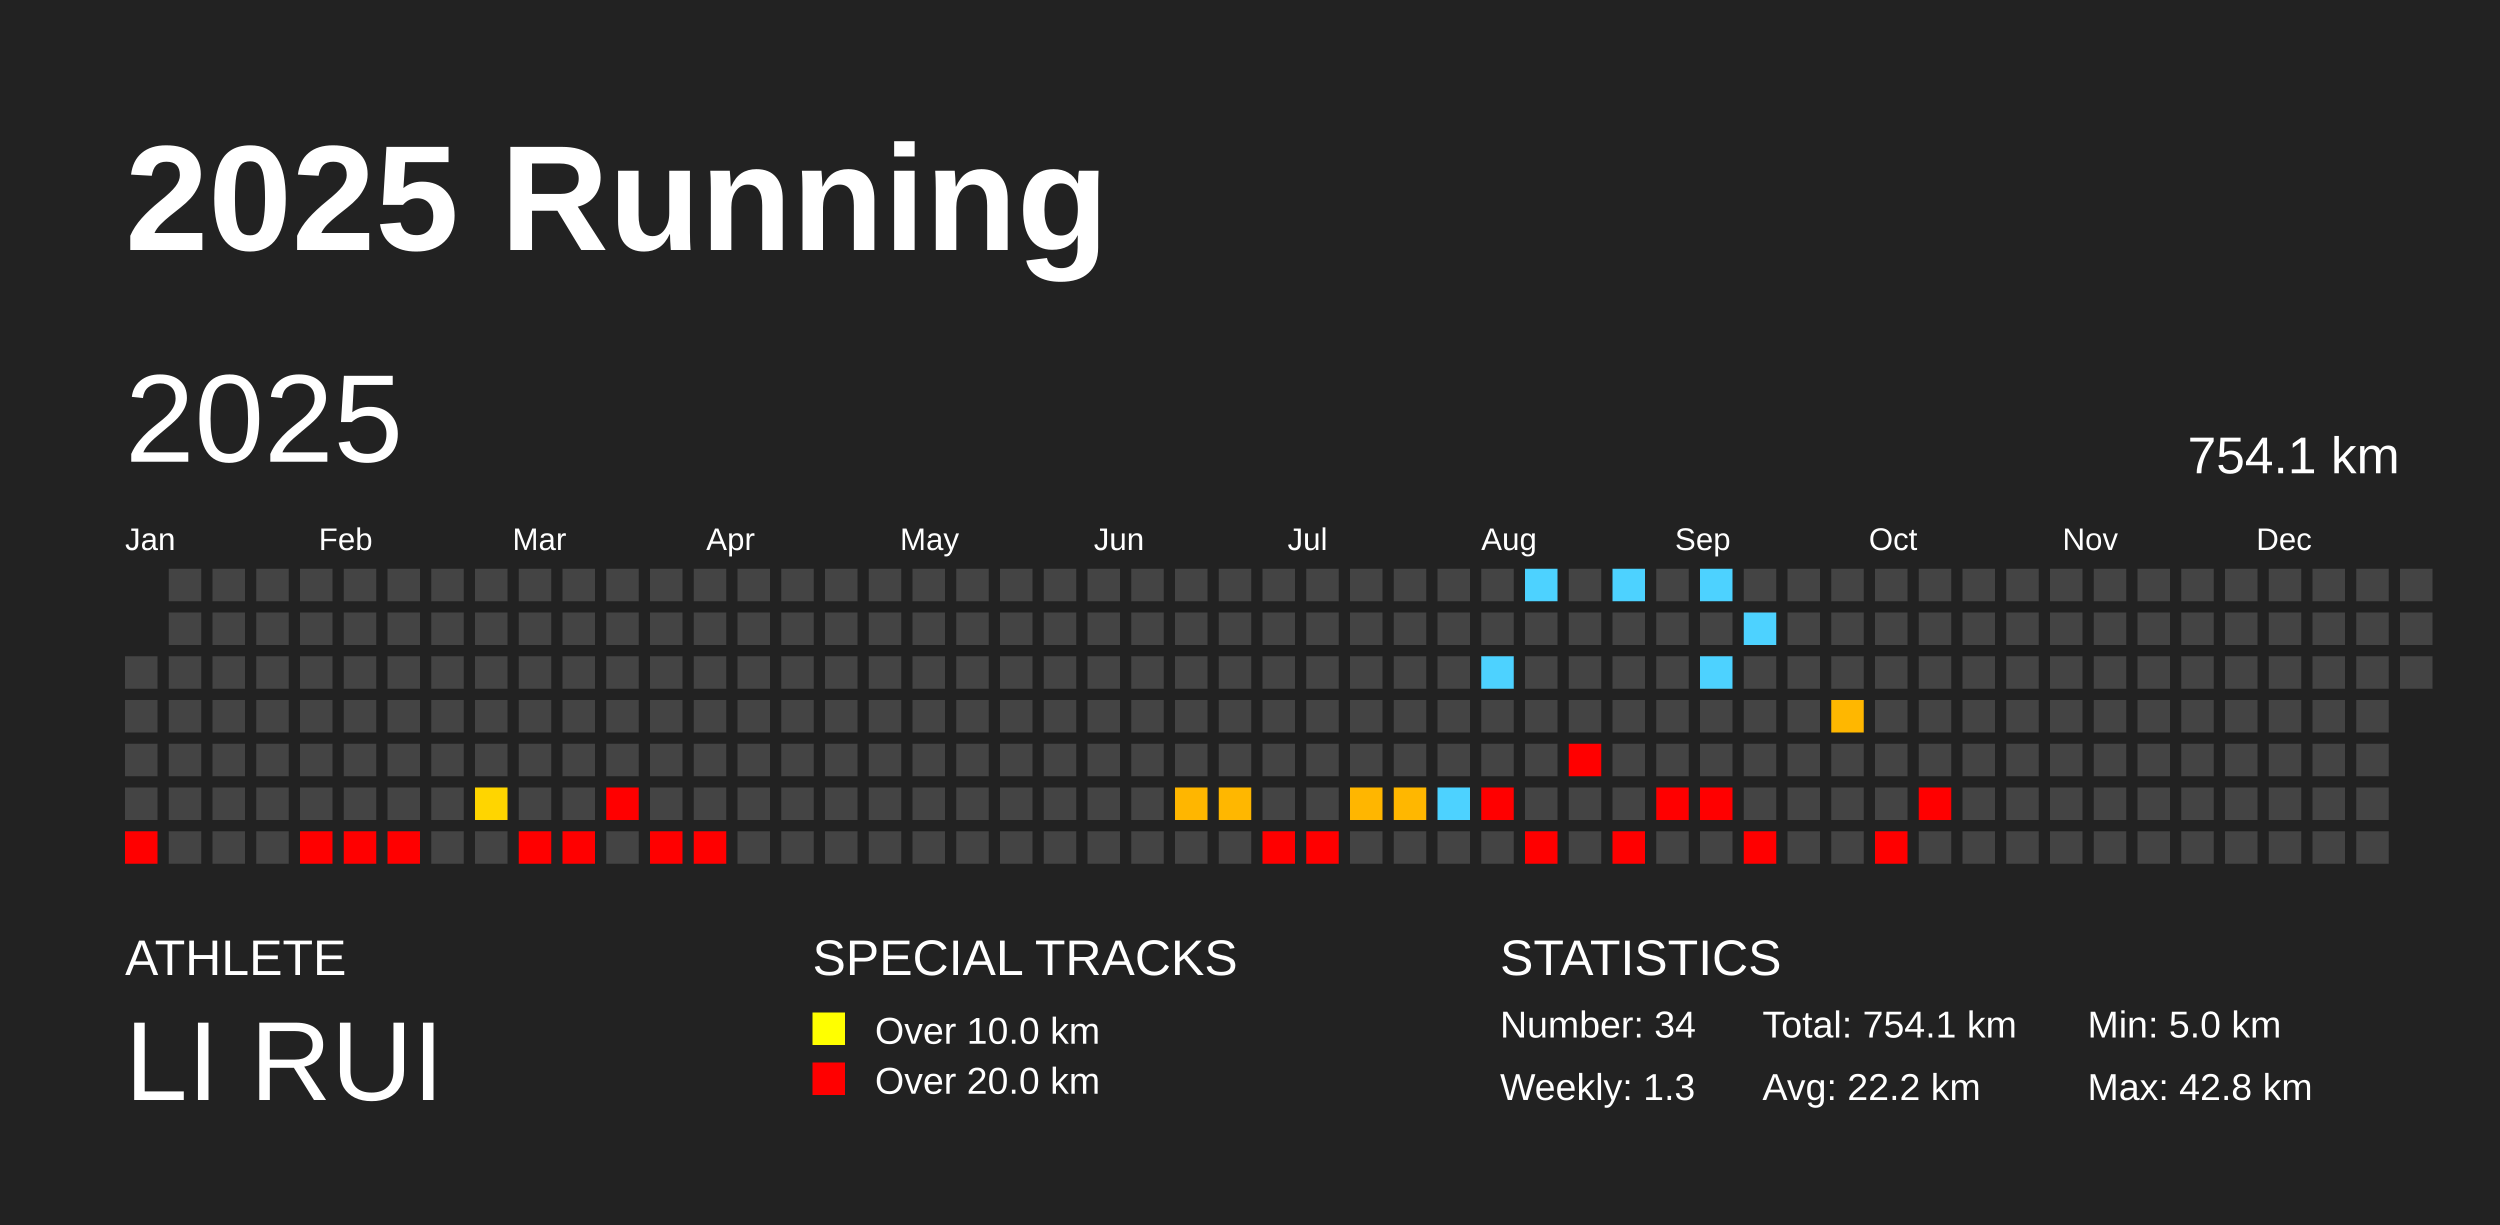
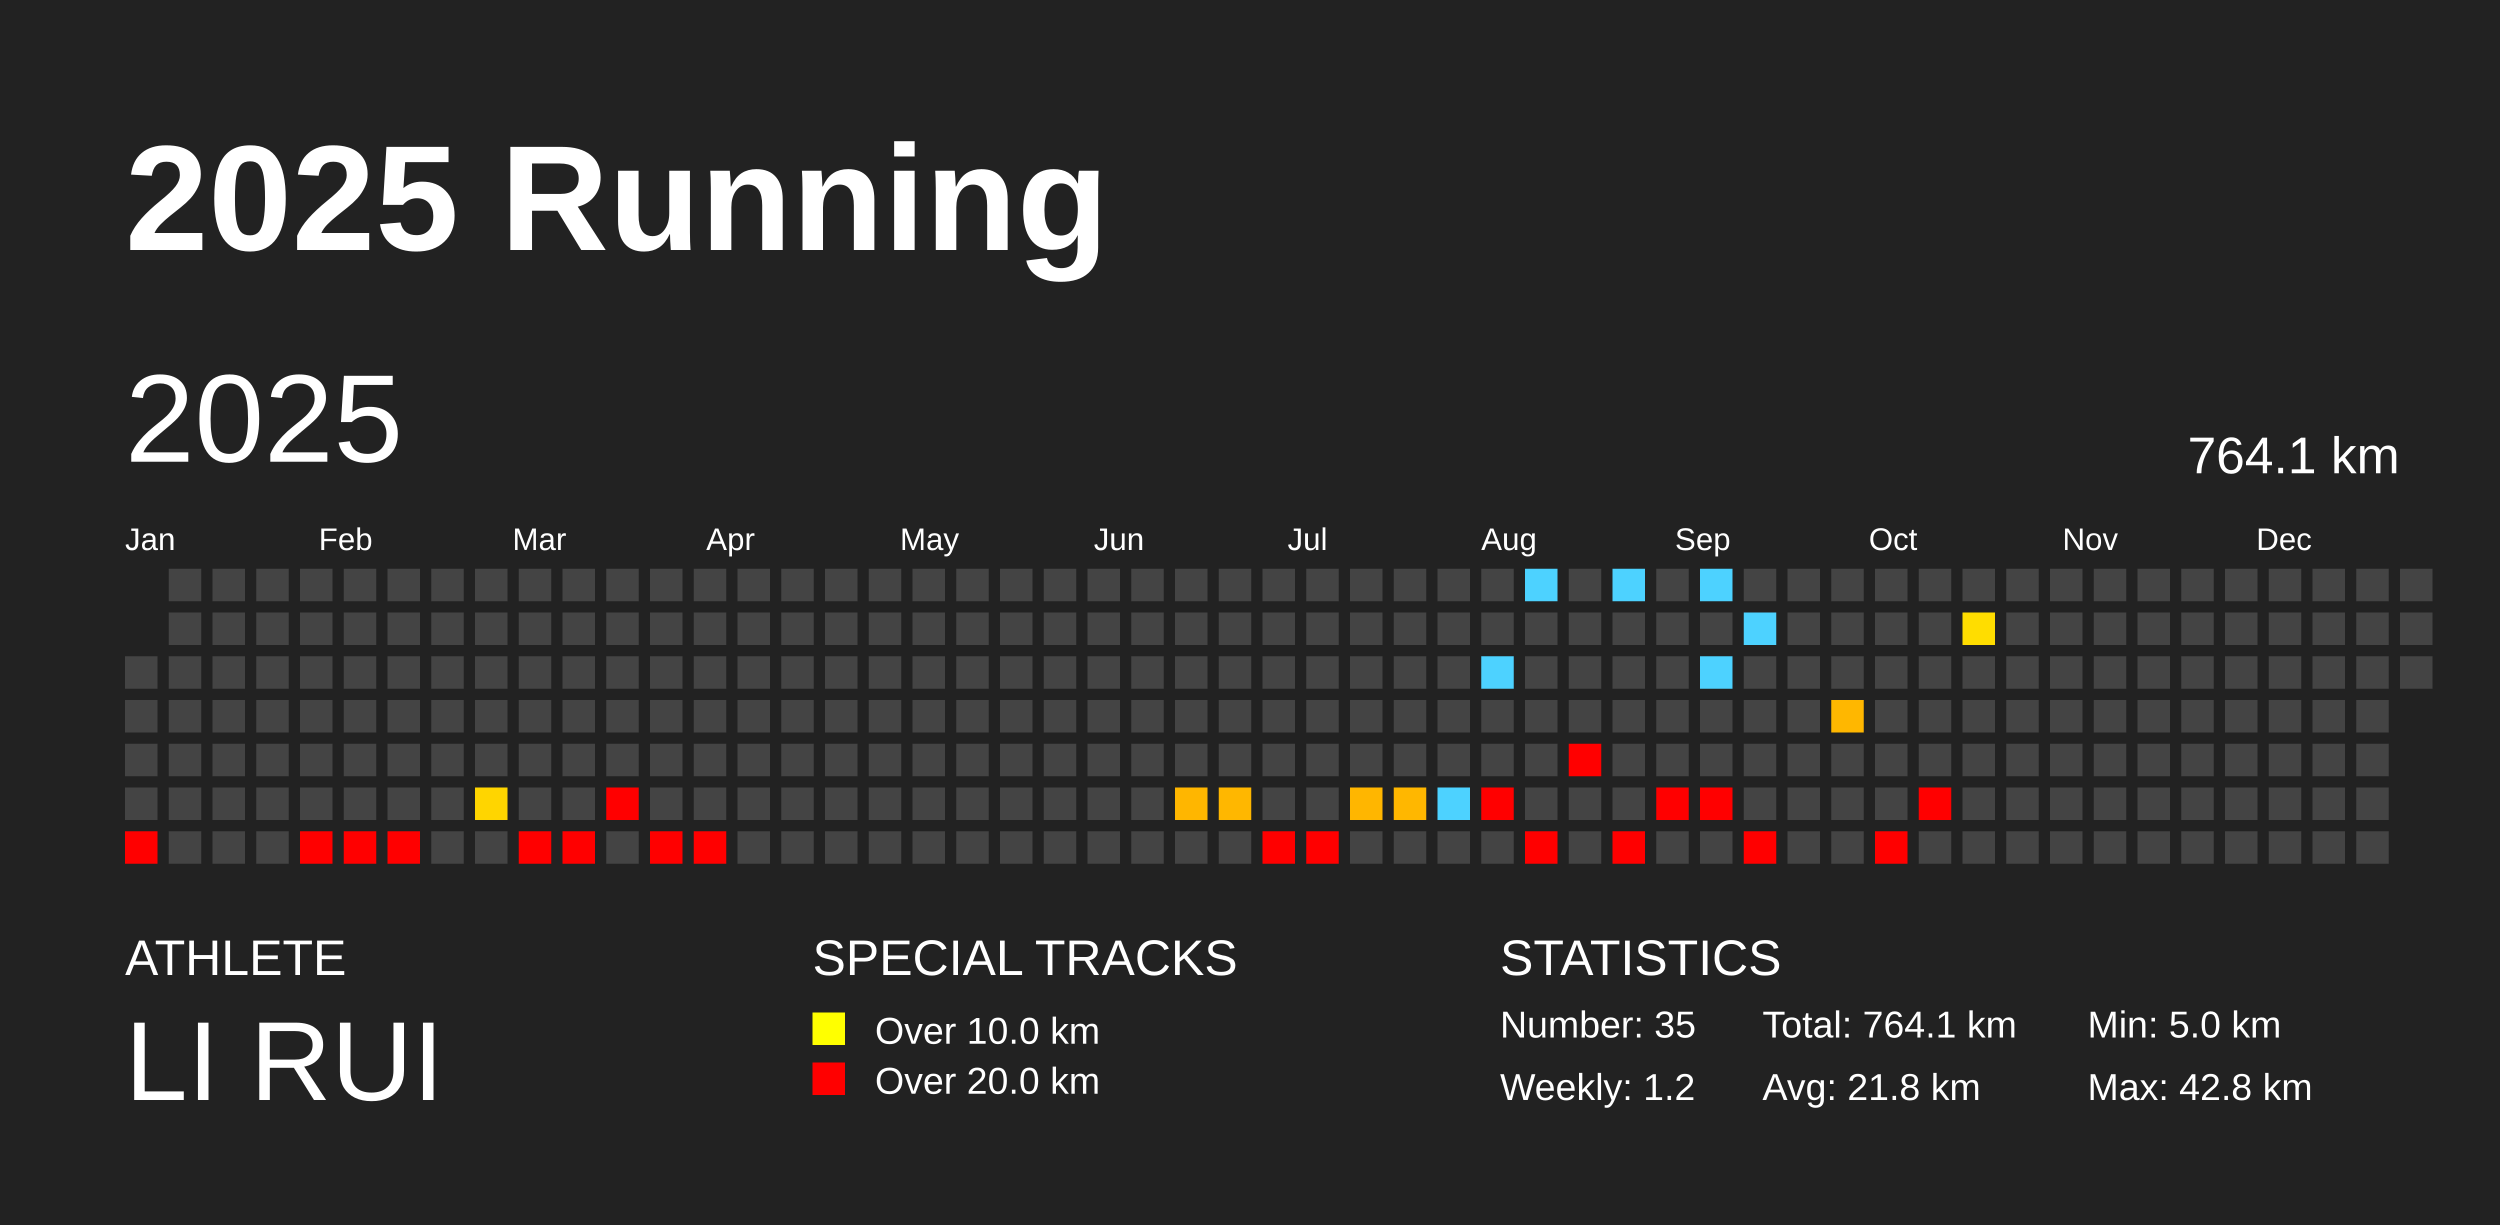
<svg xmlns="http://www.w3.org/2000/svg" baseProfile="full" height="98mm" version="1.1" viewBox="0,0,200,98" width="200mm">
  <defs />
  <rect fill="#222222" height="98" width="200" x="0" y="0" />
  <text fill="#FFFFFF" style="font-size:12px; font-family:Arial; font-weight:bold;" x="10" y="20">2025 Running</text>
  <text fill="#FFFFFF" style="font-size:4px; font-family:Arial" x="10" y="78">ATHLETE</text>
  <text fill="#FFFFFF" style="font-size:9px; font-family:Arial" x="10" y="88">LI RUI</text>
  <text fill="#FFFFFF" style="font-size:4px; font-family:Arial" x="65" y="78">SPECIAL TRACKS</text>
  <rect fill="yellow" height="2.6" width="2.6" x="65" y="81" />
  <text fill="#FFFFFF" style="font-size:3px; font-family:Arial" x="70" y="83.5">Over 10.0 km</text>
  <rect fill="red" height="2.6" width="2.6" x="65" y="85" />
  <text fill="#FFFFFF" style="font-size:3px; font-family:Arial" x="70" y="87.5">Over 20.0 km</text>
  <text fill="#FFFFFF" style="font-size:4px; font-family:Arial" x="120" y="78">STATISTICS</text>
-   <text fill="#FFFFFF" style="font-size:3px; font-family:Arial" x="120" y="83">Number: 34</text>
-   <text fill="#FFFFFF" style="font-size:3px; font-family:Arial" x="120" y="88">Weekly: 1.3</text>
-   <text fill="#FFFFFF" style="font-size:3px; font-family:Arial" x="141" y="83">Total: 754.1 km</text>
-   <text fill="#FFFFFF" style="font-size:3px; font-family:Arial" x="141" y="88">Avg: 22.2 km</text>
+   <text fill="#FFFFFF" style="font-size:3px; font-family:Arial" x="120" y="83">Number: 35</text>
+   <text fill="#FFFFFF" style="font-size:3px; font-family:Arial" x="120" y="88">Weekly: 1.2</text>
+   <text fill="#FFFFFF" style="font-size:3px; font-family:Arial" x="141" y="83">Total: 764.1 km</text>
+   <text fill="#FFFFFF" style="font-size:3px; font-family:Arial" x="141" y="88">Avg: 21.8 km</text>
  <text fill="#FFFFFF" style="font-size:3px; font-family:Arial" x="167" y="83">Min: 5.0 km</text>
  <text fill="#FFFFFF" style="font-size:3px; font-family:Arial" x="167" y="88">Max: 42.8 km</text>
  <text dominant-baseline="hanging" fill="#FFFFFF" style="font-size:10.0px; font-family:Arial;" x="10" y="30">2025</text>
-   <text dominant-baseline="hanging" fill="#FFFFFF" style="font-size:4.125px; font-family:Arial;" x="175" y="35">754.1 km</text>
+   <text dominant-baseline="hanging" fill="#FFFFFF" style="font-size:4.125px; font-family:Arial;" x="175" y="35">764.1 km</text>
  <text fill="#FFFFFF" style="font-size:2.5px; font-family:Arial" x="10.0" y="44">Jan</text>
  <text fill="#FFFFFF" style="font-size:2.5px; font-family:Arial" x="25.5" y="44">Feb</text>
  <text fill="#FFFFFF" style="font-size:2.5px; font-family:Arial" x="41.0" y="44">Mar</text>
  <text fill="#FFFFFF" style="font-size:2.5px; font-family:Arial" x="56.5" y="44">Apr</text>
  <text fill="#FFFFFF" style="font-size:2.5px; font-family:Arial" x="72.0" y="44">May</text>
  <text fill="#FFFFFF" style="font-size:2.5px; font-family:Arial" x="87.5" y="44">Jun</text>
  <text fill="#FFFFFF" style="font-size:2.5px; font-family:Arial" x="103.0" y="44">Jul</text>
  <text fill="#FFFFFF" style="font-size:2.5px; font-family:Arial" x="118.5" y="44">Aug</text>
  <text fill="#FFFFFF" style="font-size:2.5px; font-family:Arial" x="134.0" y="44">Sep</text>
  <text fill="#FFFFFF" style="font-size:2.5px; font-family:Arial" x="149.5" y="44">Oct</text>
  <text fill="#FFFFFF" style="font-size:2.5px; font-family:Arial" x="165.0" y="44">Nov</text>
  <text fill="#FFFFFF" style="font-size:2.5px; font-family:Arial" x="180.5" y="44">Dec</text>
  <rect fill="#444444" height="2.6" width="2.6" x="10.0" y="52.5" />
  <rect fill="#444444" height="2.6" width="2.6" x="10.0" y="56.0" />
  <rect fill="#444444" height="2.6" width="2.6" x="10.0" y="59.5" />
  <rect fill="#444444" height="2.6" width="2.6" x="10.0" y="63.0" />
  <rect fill="red" height="2.6" width="2.6" x="10.0" y="66.5" />
  <rect fill="#444444" height="2.6" width="2.6" x="13.5" y="45.5" />
  <rect fill="#444444" height="2.6" width="2.6" x="13.5" y="49.0" />
  <rect fill="#444444" height="2.6" width="2.6" x="13.5" y="52.5" />
  <rect fill="#444444" height="2.6" width="2.6" x="13.5" y="56.0" />
  <rect fill="#444444" height="2.6" width="2.6" x="13.5" y="59.5" />
  <rect fill="#444444" height="2.6" width="2.6" x="13.5" y="63.0" />
  <rect fill="#444444" height="2.6" width="2.6" x="13.5" y="66.5" />
  <rect fill="#444444" height="2.6" width="2.6" x="17.0" y="45.5" />
  <rect fill="#444444" height="2.6" width="2.6" x="17.0" y="49.0" />
  <rect fill="#444444" height="2.6" width="2.6" x="17.0" y="52.5" />
  <rect fill="#444444" height="2.6" width="2.6" x="17.0" y="56.0" />
  <rect fill="#444444" height="2.6" width="2.6" x="17.0" y="59.5" />
  <rect fill="#444444" height="2.6" width="2.6" x="17.0" y="63.0" />
  <rect fill="#444444" height="2.6" width="2.6" x="17.0" y="66.5" />
  <rect fill="#444444" height="2.6" width="2.6" x="20.5" y="45.5" />
  <rect fill="#444444" height="2.6" width="2.6" x="20.5" y="49.0" />
  <rect fill="#444444" height="2.6" width="2.6" x="20.5" y="52.5" />
  <rect fill="#444444" height="2.6" width="2.6" x="20.5" y="56.0" />
  <rect fill="#444444" height="2.6" width="2.6" x="20.5" y="59.5" />
  <rect fill="#444444" height="2.6" width="2.6" x="20.5" y="63.0" />
  <rect fill="#444444" height="2.6" width="2.6" x="20.5" y="66.5" />
  <rect fill="#444444" height="2.6" width="2.6" x="24.0" y="45.5" />
  <rect fill="#444444" height="2.6" width="2.6" x="24.0" y="49.0" />
  <rect fill="#444444" height="2.6" width="2.6" x="24.0" y="52.5" />
  <rect fill="#444444" height="2.6" width="2.6" x="24.0" y="56.0" />
  <rect fill="#444444" height="2.6" width="2.6" x="24.0" y="59.5" />
  <rect fill="#444444" height="2.6" width="2.6" x="24.0" y="63.0" />
  <rect fill="red" height="2.6" width="2.6" x="24.0" y="66.5" />
  <rect fill="#444444" height="2.6" width="2.6" x="27.5" y="45.5" />
  <rect fill="#444444" height="2.6" width="2.6" x="27.5" y="49.0" />
  <rect fill="#444444" height="2.6" width="2.6" x="27.5" y="52.5" />
  <rect fill="#444444" height="2.6" width="2.6" x="27.5" y="56.0" />
  <rect fill="#444444" height="2.6" width="2.6" x="27.5" y="59.5" />
  <rect fill="#444444" height="2.6" width="2.6" x="27.5" y="63.0" />
  <rect fill="red" height="2.6" width="2.6" x="27.5" y="66.5" />
  <rect fill="#444444" height="2.6" width="2.6" x="31.0" y="45.5" />
  <rect fill="#444444" height="2.6" width="2.6" x="31.0" y="49.0" />
  <rect fill="#444444" height="2.6" width="2.6" x="31.0" y="52.5" />
  <rect fill="#444444" height="2.6" width="2.6" x="31.0" y="56.0" />
  <rect fill="#444444" height="2.6" width="2.6" x="31.0" y="59.5" />
  <rect fill="#444444" height="2.6" width="2.6" x="31.0" y="63.0" />
  <rect fill="red" height="2.6" width="2.6" x="31.0" y="66.5" />
  <rect fill="#444444" height="2.6" width="2.6" x="34.5" y="45.5" />
  <rect fill="#444444" height="2.6" width="2.6" x="34.5" y="49.0" />
  <rect fill="#444444" height="2.6" width="2.6" x="34.5" y="52.5" />
  <rect fill="#444444" height="2.6" width="2.6" x="34.5" y="56.0" />
  <rect fill="#444444" height="2.6" width="2.6" x="34.5" y="59.5" />
  <rect fill="#444444" height="2.6" width="2.6" x="34.5" y="63.0" />
  <rect fill="#444444" height="2.6" width="2.6" x="34.5" y="66.5" />
  <rect fill="#444444" height="2.6" width="2.6" x="38.0" y="45.5" />
  <rect fill="#444444" height="2.6" width="2.6" x="38.0" y="49.0" />
  <rect fill="#444444" height="2.6" width="2.6" x="38.0" y="52.5" />
  <rect fill="#444444" height="2.6" width="2.6" x="38.0" y="56.0" />
  <rect fill="#444444" height="2.6" width="2.6" x="38.0" y="59.5" />
  <rect fill="#ffd500" height="2.6" width="2.6" x="38.0" y="63.0" />
  <rect fill="#444444" height="2.6" width="2.6" x="38.0" y="66.5" />
  <rect fill="#444444" height="2.6" width="2.6" x="41.5" y="45.5" />
  <rect fill="#444444" height="2.6" width="2.6" x="41.5" y="49.0" />
  <rect fill="#444444" height="2.6" width="2.6" x="41.5" y="52.5" />
  <rect fill="#444444" height="2.6" width="2.6" x="41.5" y="56.0" />
  <rect fill="#444444" height="2.6" width="2.6" x="41.5" y="59.5" />
  <rect fill="#444444" height="2.6" width="2.6" x="41.5" y="63.0" />
  <rect fill="red" height="2.6" width="2.6" x="41.5" y="66.5" />
  <rect fill="#444444" height="2.6" width="2.6" x="45.0" y="45.5" />
  <rect fill="#444444" height="2.6" width="2.6" x="45.0" y="49.0" />
  <rect fill="#444444" height="2.6" width="2.6" x="45.0" y="52.5" />
  <rect fill="#444444" height="2.6" width="2.6" x="45.0" y="56.0" />
  <rect fill="#444444" height="2.6" width="2.6" x="45.0" y="59.5" />
  <rect fill="#444444" height="2.6" width="2.6" x="45.0" y="63.0" />
  <rect fill="red" height="2.6" width="2.6" x="45.0" y="66.5" />
  <rect fill="#444444" height="2.6" width="2.6" x="48.5" y="45.5" />
  <rect fill="#444444" height="2.6" width="2.6" x="48.5" y="49.0" />
  <rect fill="#444444" height="2.6" width="2.6" x="48.5" y="52.5" />
  <rect fill="#444444" height="2.6" width="2.6" x="48.5" y="56.0" />
  <rect fill="#444444" height="2.6" width="2.6" x="48.5" y="59.5" />
  <rect fill="red" height="2.6" width="2.6" x="48.5" y="63.0" />
  <rect fill="#444444" height="2.6" width="2.6" x="48.5" y="66.5" />
  <rect fill="#444444" height="2.6" width="2.6" x="52.0" y="45.5" />
  <rect fill="#444444" height="2.6" width="2.6" x="52.0" y="49.0" />
  <rect fill="#444444" height="2.6" width="2.6" x="52.0" y="52.5" />
  <rect fill="#444444" height="2.6" width="2.6" x="52.0" y="56.0" />
  <rect fill="#444444" height="2.6" width="2.6" x="52.0" y="59.5" />
  <rect fill="#444444" height="2.6" width="2.6" x="52.0" y="63.0" />
  <rect fill="red" height="2.6" width="2.6" x="52.0" y="66.5" />
  <rect fill="#444444" height="2.6" width="2.6" x="55.5" y="45.5" />
  <rect fill="#444444" height="2.6" width="2.6" x="55.5" y="49.0" />
  <rect fill="#444444" height="2.6" width="2.6" x="55.5" y="52.5" />
  <rect fill="#444444" height="2.6" width="2.6" x="55.5" y="56.0" />
  <rect fill="#444444" height="2.6" width="2.6" x="55.5" y="59.5" />
  <rect fill="#444444" height="2.6" width="2.6" x="55.5" y="63.0" />
  <rect fill="red" height="2.6" width="2.6" x="55.5" y="66.5" />
  <rect fill="#444444" height="2.6" width="2.6" x="59.0" y="45.5" />
  <rect fill="#444444" height="2.6" width="2.6" x="59.0" y="49.0" />
  <rect fill="#444444" height="2.6" width="2.6" x="59.0" y="52.5" />
  <rect fill="#444444" height="2.6" width="2.6" x="59.0" y="56.0" />
  <rect fill="#444444" height="2.6" width="2.6" x="59.0" y="59.5" />
  <rect fill="#444444" height="2.6" width="2.6" x="59.0" y="63.0" />
  <rect fill="#444444" height="2.6" width="2.6" x="59.0" y="66.5" />
  <rect fill="#444444" height="2.6" width="2.6" x="62.5" y="45.5" />
  <rect fill="#444444" height="2.6" width="2.6" x="62.5" y="49.0" />
  <rect fill="#444444" height="2.6" width="2.6" x="62.5" y="52.5" />
  <rect fill="#444444" height="2.6" width="2.6" x="62.5" y="56.0" />
  <rect fill="#444444" height="2.6" width="2.6" x="62.5" y="59.5" />
  <rect fill="#444444" height="2.6" width="2.6" x="62.5" y="63.0" />
  <rect fill="#444444" height="2.6" width="2.6" x="62.5" y="66.5" />
  <rect fill="#444444" height="2.6" width="2.6" x="66.0" y="45.5" />
  <rect fill="#444444" height="2.6" width="2.6" x="66.0" y="49.0" />
  <rect fill="#444444" height="2.6" width="2.6" x="66.0" y="52.5" />
  <rect fill="#444444" height="2.6" width="2.6" x="66.0" y="56.0" />
  <rect fill="#444444" height="2.6" width="2.6" x="66.0" y="59.5" />
  <rect fill="#444444" height="2.6" width="2.6" x="66.0" y="63.0" />
  <rect fill="#444444" height="2.6" width="2.6" x="66.0" y="66.5" />
  <rect fill="#444444" height="2.6" width="2.6" x="69.5" y="45.5" />
  <rect fill="#444444" height="2.6" width="2.6" x="69.5" y="49.0" />
  <rect fill="#444444" height="2.6" width="2.6" x="69.5" y="52.5" />
  <rect fill="#444444" height="2.6" width="2.6" x="69.5" y="56.0" />
  <rect fill="#444444" height="2.6" width="2.6" x="69.5" y="59.5" />
  <rect fill="#444444" height="2.6" width="2.6" x="69.5" y="63.0" />
  <rect fill="#444444" height="2.6" width="2.6" x="69.5" y="66.5" />
  <rect fill="#444444" height="2.6" width="2.6" x="73.0" y="45.5" />
  <rect fill="#444444" height="2.6" width="2.6" x="73.0" y="49.0" />
  <rect fill="#444444" height="2.6" width="2.6" x="73.0" y="52.5" />
  <rect fill="#444444" height="2.6" width="2.6" x="73.0" y="56.0" />
  <rect fill="#444444" height="2.6" width="2.6" x="73.0" y="59.5" />
  <rect fill="#444444" height="2.6" width="2.6" x="73.0" y="63.0" />
  <rect fill="#444444" height="2.6" width="2.6" x="73.0" y="66.5" />
  <rect fill="#444444" height="2.6" width="2.6" x="76.5" y="45.5" />
  <rect fill="#444444" height="2.6" width="2.6" x="76.5" y="49.0" />
  <rect fill="#444444" height="2.6" width="2.6" x="76.5" y="52.5" />
  <rect fill="#444444" height="2.6" width="2.6" x="76.5" y="56.0" />
  <rect fill="#444444" height="2.6" width="2.6" x="76.5" y="59.5" />
  <rect fill="#444444" height="2.6" width="2.6" x="76.5" y="63.0" />
  <rect fill="#444444" height="2.6" width="2.6" x="76.5" y="66.5" />
  <rect fill="#444444" height="2.6" width="2.6" x="80.0" y="45.5" />
  <rect fill="#444444" height="2.6" width="2.6" x="80.0" y="49.0" />
  <rect fill="#444444" height="2.6" width="2.6" x="80.0" y="52.5" />
  <rect fill="#444444" height="2.6" width="2.6" x="80.0" y="56.0" />
  <rect fill="#444444" height="2.6" width="2.6" x="80.0" y="59.5" />
  <rect fill="#444444" height="2.6" width="2.6" x="80.0" y="63.0" />
  <rect fill="#444444" height="2.6" width="2.6" x="80.0" y="66.5" />
  <rect fill="#444444" height="2.6" width="2.6" x="83.5" y="45.5" />
  <rect fill="#444444" height="2.6" width="2.6" x="83.5" y="49.0" />
  <rect fill="#444444" height="2.6" width="2.6" x="83.5" y="52.5" />
  <rect fill="#444444" height="2.6" width="2.6" x="83.5" y="56.0" />
  <rect fill="#444444" height="2.6" width="2.6" x="83.5" y="59.5" />
  <rect fill="#444444" height="2.6" width="2.6" x="83.5" y="63.0" />
  <rect fill="#444444" height="2.6" width="2.6" x="83.5" y="66.5" />
  <rect fill="#444444" height="2.6" width="2.6" x="87.0" y="45.5" />
  <rect fill="#444444" height="2.6" width="2.6" x="87.0" y="49.0" />
  <rect fill="#444444" height="2.6" width="2.6" x="87.0" y="52.5" />
  <rect fill="#444444" height="2.6" width="2.6" x="87.0" y="56.0" />
  <rect fill="#444444" height="2.6" width="2.6" x="87.0" y="59.5" />
  <rect fill="#444444" height="2.6" width="2.6" x="87.0" y="63.0" />
  <rect fill="#444444" height="2.6" width="2.6" x="87.0" y="66.5" />
  <rect fill="#444444" height="2.6" width="2.6" x="90.5" y="45.5" />
  <rect fill="#444444" height="2.6" width="2.6" x="90.5" y="49.0" />
  <rect fill="#444444" height="2.6" width="2.6" x="90.5" y="52.5" />
  <rect fill="#444444" height="2.6" width="2.6" x="90.5" y="56.0" />
  <rect fill="#444444" height="2.6" width="2.6" x="90.5" y="59.5" />
  <rect fill="#444444" height="2.6" width="2.6" x="90.5" y="63.0" />
  <rect fill="#444444" height="2.6" width="2.6" x="90.5" y="66.5" />
  <rect fill="#444444" height="2.6" width="2.6" x="94.0" y="45.5" />
  <rect fill="#444444" height="2.6" width="2.6" x="94.0" y="49.0" />
  <rect fill="#444444" height="2.6" width="2.6" x="94.0" y="52.5" />
  <rect fill="#444444" height="2.6" width="2.6" x="94.0" y="56.0" />
  <rect fill="#444444" height="2.6" width="2.6" x="94.0" y="59.5" />
  <rect fill="#ffb600" height="2.6" width="2.6" x="94.0" y="63.0" />
  <rect fill="#444444" height="2.6" width="2.6" x="94.0" y="66.5" />
  <rect fill="#444444" height="2.6" width="2.6" x="97.5" y="45.5" />
  <rect fill="#444444" height="2.6" width="2.6" x="97.5" y="49.0" />
  <rect fill="#444444" height="2.6" width="2.6" x="97.5" y="52.5" />
  <rect fill="#444444" height="2.6" width="2.6" x="97.5" y="56.0" />
  <rect fill="#444444" height="2.6" width="2.6" x="97.5" y="59.5" />
  <rect fill="#ffb700" height="2.6" width="2.6" x="97.5" y="63.0" />
  <rect fill="#444444" height="2.6" width="2.6" x="97.5" y="66.5" />
  <rect fill="#444444" height="2.6" width="2.6" x="101.0" y="45.5" />
  <rect fill="#444444" height="2.6" width="2.6" x="101.0" y="49.0" />
  <rect fill="#444444" height="2.6" width="2.6" x="101.0" y="52.5" />
  <rect fill="#444444" height="2.6" width="2.6" x="101.0" y="56.0" />
  <rect fill="#444444" height="2.6" width="2.6" x="101.0" y="59.5" />
  <rect fill="#444444" height="2.6" width="2.6" x="101.0" y="63.0" />
  <rect fill="red" height="2.6" width="2.6" x="101.0" y="66.5" />
  <rect fill="#444444" height="2.6" width="2.6" x="104.5" y="45.5" />
  <rect fill="#444444" height="2.6" width="2.6" x="104.5" y="49.0" />
  <rect fill="#444444" height="2.6" width="2.6" x="104.5" y="52.5" />
  <rect fill="#444444" height="2.6" width="2.6" x="104.5" y="56.0" />
  <rect fill="#444444" height="2.6" width="2.6" x="104.5" y="59.5" />
  <rect fill="#444444" height="2.6" width="2.6" x="104.5" y="63.0" />
  <rect fill="red" height="2.6" width="2.6" x="104.5" y="66.5" />
  <rect fill="#444444" height="2.6" width="2.6" x="108.0" y="45.5" />
  <rect fill="#444444" height="2.6" width="2.6" x="108.0" y="49.0" />
  <rect fill="#444444" height="2.6" width="2.6" x="108.0" y="52.5" />
  <rect fill="#444444" height="2.6" width="2.6" x="108.0" y="56.0" />
  <rect fill="#444444" height="2.6" width="2.6" x="108.0" y="59.5" />
  <rect fill="#ffb600" height="2.6" width="2.6" x="108.0" y="63.0" />
  <rect fill="#444444" height="2.6" width="2.6" x="108.0" y="66.5" />
  <rect fill="#444444" height="2.6" width="2.6" x="111.5" y="45.5" />
  <rect fill="#444444" height="2.6" width="2.6" x="111.5" y="49.0" />
  <rect fill="#444444" height="2.6" width="2.6" x="111.5" y="52.5" />
  <rect fill="#444444" height="2.6" width="2.6" x="111.5" y="56.0" />
  <rect fill="#444444" height="2.6" width="2.6" x="111.5" y="59.5" />
  <rect fill="#ffb700" height="2.6" width="2.6" x="111.5" y="63.0" />
  <rect fill="#444444" height="2.6" width="2.6" x="111.5" y="66.5" />
  <rect fill="#444444" height="2.6" width="2.6" x="115.0" y="45.5" />
  <rect fill="#444444" height="2.6" width="2.6" x="115.0" y="49.0" />
  <rect fill="#444444" height="2.6" width="2.6" x="115.0" y="52.5" />
  <rect fill="#444444" height="2.6" width="2.6" x="115.0" y="56.0" />
  <rect fill="#444444" height="2.6" width="2.6" x="115.0" y="59.5" />
  <rect fill="#4dd2ff" height="2.6" width="2.6" x="115.0" y="63.0" />
  <rect fill="#444444" height="2.6" width="2.6" x="115.0" y="66.5" />
  <rect fill="#444444" height="2.6" width="2.6" x="118.5" y="45.5" />
  <rect fill="#444444" height="2.6" width="2.6" x="118.5" y="49.0" />
  <rect fill="#4dd2ff" height="2.6" width="2.6" x="118.5" y="52.5" />
  <rect fill="#444444" height="2.6" width="2.6" x="118.5" y="56.0" />
  <rect fill="#444444" height="2.6" width="2.6" x="118.5" y="59.5" />
  <rect fill="red" height="2.6" width="2.6" x="118.5" y="63.0" />
  <rect fill="#444444" height="2.6" width="2.6" x="118.5" y="66.5" />
  <rect fill="#4dd2ff" height="2.6" width="2.6" x="122.0" y="45.5" />
  <rect fill="#444444" height="2.6" width="2.6" x="122.0" y="49.0" />
  <rect fill="#444444" height="2.6" width="2.6" x="122.0" y="52.5" />
  <rect fill="#444444" height="2.6" width="2.6" x="122.0" y="56.0" />
  <rect fill="#444444" height="2.6" width="2.6" x="122.0" y="59.5" />
  <rect fill="#444444" height="2.6" width="2.6" x="122.0" y="63.0" />
  <rect fill="red" height="2.6" width="2.6" x="122.0" y="66.5" />
  <rect fill="#444444" height="2.6" width="2.6" x="125.5" y="45.5" />
  <rect fill="#444444" height="2.6" width="2.6" x="125.5" y="49.0" />
  <rect fill="#444444" height="2.6" width="2.6" x="125.5" y="52.5" />
  <rect fill="#444444" height="2.6" width="2.6" x="125.5" y="56.0" />
  <rect fill="red" height="2.6" width="2.6" x="125.5" y="59.5" />
  <rect fill="#444444" height="2.6" width="2.6" x="125.5" y="63.0" />
  <rect fill="#444444" height="2.6" width="2.6" x="125.5" y="66.5" />
  <rect fill="#4dd2ff" height="2.6" width="2.6" x="129.0" y="45.5" />
  <rect fill="#444444" height="2.6" width="2.6" x="129.0" y="49.0" />
  <rect fill="#444444" height="2.6" width="2.6" x="129.0" y="52.5" />
  <rect fill="#444444" height="2.6" width="2.6" x="129.0" y="56.0" />
  <rect fill="#444444" height="2.6" width="2.6" x="129.0" y="59.5" />
  <rect fill="#444444" height="2.6" width="2.6" x="129.0" y="63.0" />
  <rect fill="red" height="2.6" width="2.6" x="129.0" y="66.5" />
  <rect fill="#444444" height="2.6" width="2.6" x="132.5" y="45.5" />
  <rect fill="#444444" height="2.6" width="2.6" x="132.5" y="49.0" />
  <rect fill="#444444" height="2.6" width="2.6" x="132.5" y="52.5" />
  <rect fill="#444444" height="2.6" width="2.6" x="132.5" y="56.0" />
  <rect fill="#444444" height="2.6" width="2.6" x="132.5" y="59.5" />
  <rect fill="red" height="2.6" width="2.6" x="132.5" y="63.0" />
  <rect fill="#444444" height="2.6" width="2.6" x="132.5" y="66.5" />
  <rect fill="#4dd2ff" height="2.6" width="2.6" x="136.0" y="45.5" />
  <rect fill="#444444" height="2.6" width="2.6" x="136.0" y="49.0" />
  <rect fill="#4dd2ff" height="2.6" width="2.6" x="136.0" y="52.5" />
  <rect fill="#444444" height="2.6" width="2.6" x="136.0" y="56.0" />
  <rect fill="#444444" height="2.6" width="2.6" x="136.0" y="59.5" />
  <rect fill="red" height="2.6" width="2.6" x="136.0" y="63.0" />
  <rect fill="#444444" height="2.6" width="2.6" x="136.0" y="66.5" />
  <rect fill="#444444" height="2.6" width="2.6" x="139.5" y="45.5" />
  <rect fill="#4dd2ff" height="2.6" width="2.6" x="139.5" y="49.0" />
  <rect fill="#444444" height="2.6" width="2.6" x="139.5" y="52.5" />
  <rect fill="#444444" height="2.6" width="2.6" x="139.5" y="56.0" />
  <rect fill="#444444" height="2.6" width="2.6" x="139.5" y="59.5" />
  <rect fill="#444444" height="2.6" width="2.6" x="139.5" y="63.0" />
  <rect fill="red" height="2.6" width="2.6" x="139.5" y="66.5" />
  <rect fill="#444444" height="2.6" width="2.6" x="143.0" y="45.5" />
  <rect fill="#444444" height="2.6" width="2.6" x="143.0" y="49.0" />
  <rect fill="#444444" height="2.6" width="2.6" x="143.0" y="52.5" />
  <rect fill="#444444" height="2.6" width="2.6" x="143.0" y="56.0" />
  <rect fill="#444444" height="2.6" width="2.6" x="143.0" y="59.5" />
  <rect fill="#444444" height="2.6" width="2.6" x="143.0" y="63.0" />
  <rect fill="#444444" height="2.6" width="2.6" x="143.0" y="66.5" />
  <rect fill="#444444" height="2.6" width="2.6" x="146.5" y="45.5" />
  <rect fill="#444444" height="2.6" width="2.6" x="146.5" y="49.0" />
  <rect fill="#444444" height="2.6" width="2.6" x="146.5" y="52.5" />
  <rect fill="#ffb700" height="2.6" width="2.6" x="146.5" y="56.0" />
  <rect fill="#444444" height="2.6" width="2.6" x="146.5" y="59.5" />
  <rect fill="#444444" height="2.6" width="2.6" x="146.5" y="63.0" />
  <rect fill="#444444" height="2.6" width="2.6" x="146.5" y="66.5" />
  <rect fill="#444444" height="2.6" width="2.6" x="150.0" y="45.5" />
  <rect fill="#444444" height="2.6" width="2.6" x="150.0" y="49.0" />
  <rect fill="#444444" height="2.6" width="2.6" x="150.0" y="52.5" />
  <rect fill="#444444" height="2.6" width="2.6" x="150.0" y="56.0" />
  <rect fill="#444444" height="2.6" width="2.6" x="150.0" y="59.5" />
  <rect fill="#444444" height="2.6" width="2.6" x="150.0" y="63.0" />
  <rect fill="red" height="2.6" width="2.6" x="150.0" y="66.5" />
  <rect fill="#444444" height="2.6" width="2.6" x="153.5" y="45.5" />
  <rect fill="#444444" height="2.6" width="2.6" x="153.5" y="49.0" />
  <rect fill="#444444" height="2.6" width="2.6" x="153.5" y="52.5" />
  <rect fill="#444444" height="2.6" width="2.6" x="153.5" y="56.0" />
  <rect fill="#444444" height="2.6" width="2.6" x="153.5" y="59.5" />
  <rect fill="red" height="2.6" width="2.6" x="153.5" y="63.0" />
  <rect fill="#444444" height="2.6" width="2.6" x="153.5" y="66.5" />
  <rect fill="#444444" height="2.6" width="2.6" x="157.0" y="45.5" />
-   <rect fill="#444444" height="2.6" width="2.6" x="157.0" y="49.0" />
+   <rect fill="#ffdd00" height="2.6" width="2.6" x="157.0" y="49.0" />
  <rect fill="#444444" height="2.6" width="2.6" x="157.0" y="52.5" />
  <rect fill="#444444" height="2.6" width="2.6" x="157.0" y="56.0" />
  <rect fill="#444444" height="2.6" width="2.6" x="157.0" y="59.5" />
  <rect fill="#444444" height="2.6" width="2.6" x="157.0" y="63.0" />
  <rect fill="#444444" height="2.6" width="2.6" x="157.0" y="66.5" />
  <rect fill="#444444" height="2.6" width="2.6" x="160.5" y="45.5" />
  <rect fill="#444444" height="2.6" width="2.6" x="160.5" y="49.0" />
  <rect fill="#444444" height="2.6" width="2.6" x="160.5" y="52.5" />
  <rect fill="#444444" height="2.6" width="2.6" x="160.5" y="56.0" />
  <rect fill="#444444" height="2.6" width="2.6" x="160.5" y="59.5" />
  <rect fill="#444444" height="2.6" width="2.6" x="160.5" y="63.0" />
  <rect fill="#444444" height="2.6" width="2.6" x="160.5" y="66.5" />
  <rect fill="#444444" height="2.6" width="2.6" x="164.0" y="45.5" />
  <rect fill="#444444" height="2.6" width="2.6" x="164.0" y="49.0" />
  <rect fill="#444444" height="2.6" width="2.6" x="164.0" y="52.5" />
  <rect fill="#444444" height="2.6" width="2.6" x="164.0" y="56.0" />
  <rect fill="#444444" height="2.6" width="2.6" x="164.0" y="59.5" />
  <rect fill="#444444" height="2.6" width="2.6" x="164.0" y="63.0" />
  <rect fill="#444444" height="2.6" width="2.6" x="164.0" y="66.5" />
  <rect fill="#444444" height="2.6" width="2.6" x="167.5" y="45.5" />
  <rect fill="#444444" height="2.6" width="2.6" x="167.5" y="49.0" />
  <rect fill="#444444" height="2.6" width="2.6" x="167.5" y="52.5" />
  <rect fill="#444444" height="2.6" width="2.6" x="167.5" y="56.0" />
  <rect fill="#444444" height="2.6" width="2.6" x="167.5" y="59.5" />
  <rect fill="#444444" height="2.6" width="2.6" x="167.5" y="63.0" />
  <rect fill="#444444" height="2.6" width="2.6" x="167.5" y="66.5" />
  <rect fill="#444444" height="2.6" width="2.6" x="171.0" y="45.5" />
  <rect fill="#444444" height="2.6" width="2.6" x="171.0" y="49.0" />
  <rect fill="#444444" height="2.6" width="2.6" x="171.0" y="52.5" />
  <rect fill="#444444" height="2.6" width="2.6" x="171.0" y="56.0" />
  <rect fill="#444444" height="2.6" width="2.6" x="171.0" y="59.5" />
  <rect fill="#444444" height="2.6" width="2.6" x="171.0" y="63.0" />
  <rect fill="#444444" height="2.6" width="2.6" x="171.0" y="66.5" />
  <rect fill="#444444" height="2.6" width="2.6" x="174.5" y="45.5" />
  <rect fill="#444444" height="2.6" width="2.6" x="174.5" y="49.0" />
  <rect fill="#444444" height="2.6" width="2.6" x="174.5" y="52.5" />
  <rect fill="#444444" height="2.6" width="2.6" x="174.5" y="56.0" />
  <rect fill="#444444" height="2.6" width="2.6" x="174.5" y="59.5" />
  <rect fill="#444444" height="2.6" width="2.6" x="174.5" y="63.0" />
  <rect fill="#444444" height="2.6" width="2.6" x="174.5" y="66.5" />
  <rect fill="#444444" height="2.6" width="2.6" x="178.0" y="45.5" />
  <rect fill="#444444" height="2.6" width="2.6" x="178.0" y="49.0" />
  <rect fill="#444444" height="2.6" width="2.6" x="178.0" y="52.5" />
  <rect fill="#444444" height="2.6" width="2.6" x="178.0" y="56.0" />
  <rect fill="#444444" height="2.6" width="2.6" x="178.0" y="59.5" />
  <rect fill="#444444" height="2.6" width="2.6" x="178.0" y="63.0" />
  <rect fill="#444444" height="2.6" width="2.6" x="178.0" y="66.5" />
  <rect fill="#444444" height="2.6" width="2.6" x="181.5" y="45.5" />
  <rect fill="#444444" height="2.6" width="2.6" x="181.5" y="49.0" />
  <rect fill="#444444" height="2.6" width="2.6" x="181.5" y="52.5" />
  <rect fill="#444444" height="2.6" width="2.6" x="181.5" y="56.0" />
  <rect fill="#444444" height="2.6" width="2.6" x="181.5" y="59.5" />
  <rect fill="#444444" height="2.6" width="2.6" x="181.5" y="63.0" />
  <rect fill="#444444" height="2.6" width="2.6" x="181.5" y="66.5" />
  <rect fill="#444444" height="2.6" width="2.6" x="185.0" y="45.5" />
  <rect fill="#444444" height="2.6" width="2.6" x="185.0" y="49.0" />
  <rect fill="#444444" height="2.6" width="2.6" x="185.0" y="52.5" />
  <rect fill="#444444" height="2.6" width="2.6" x="185.0" y="56.0" />
  <rect fill="#444444" height="2.6" width="2.6" x="185.0" y="59.5" />
  <rect fill="#444444" height="2.6" width="2.6" x="185.0" y="63.0" />
  <rect fill="#444444" height="2.6" width="2.6" x="185.0" y="66.5" />
  <rect fill="#444444" height="2.6" width="2.6" x="188.5" y="45.5" />
  <rect fill="#444444" height="2.6" width="2.6" x="188.5" y="49.0" />
  <rect fill="#444444" height="2.6" width="2.6" x="188.5" y="52.5" />
  <rect fill="#444444" height="2.6" width="2.6" x="188.5" y="56.0" />
  <rect fill="#444444" height="2.6" width="2.6" x="188.5" y="59.5" />
  <rect fill="#444444" height="2.6" width="2.6" x="188.5" y="63.0" />
  <rect fill="#444444" height="2.6" width="2.6" x="188.5" y="66.5" />
  <rect fill="#444444" height="2.6" width="2.6" x="192.0" y="45.5" />
  <rect fill="#444444" height="2.6" width="2.6" x="192.0" y="49.0" />
  <rect fill="#444444" height="2.6" width="2.6" x="192.0" y="52.5" />
</svg>
